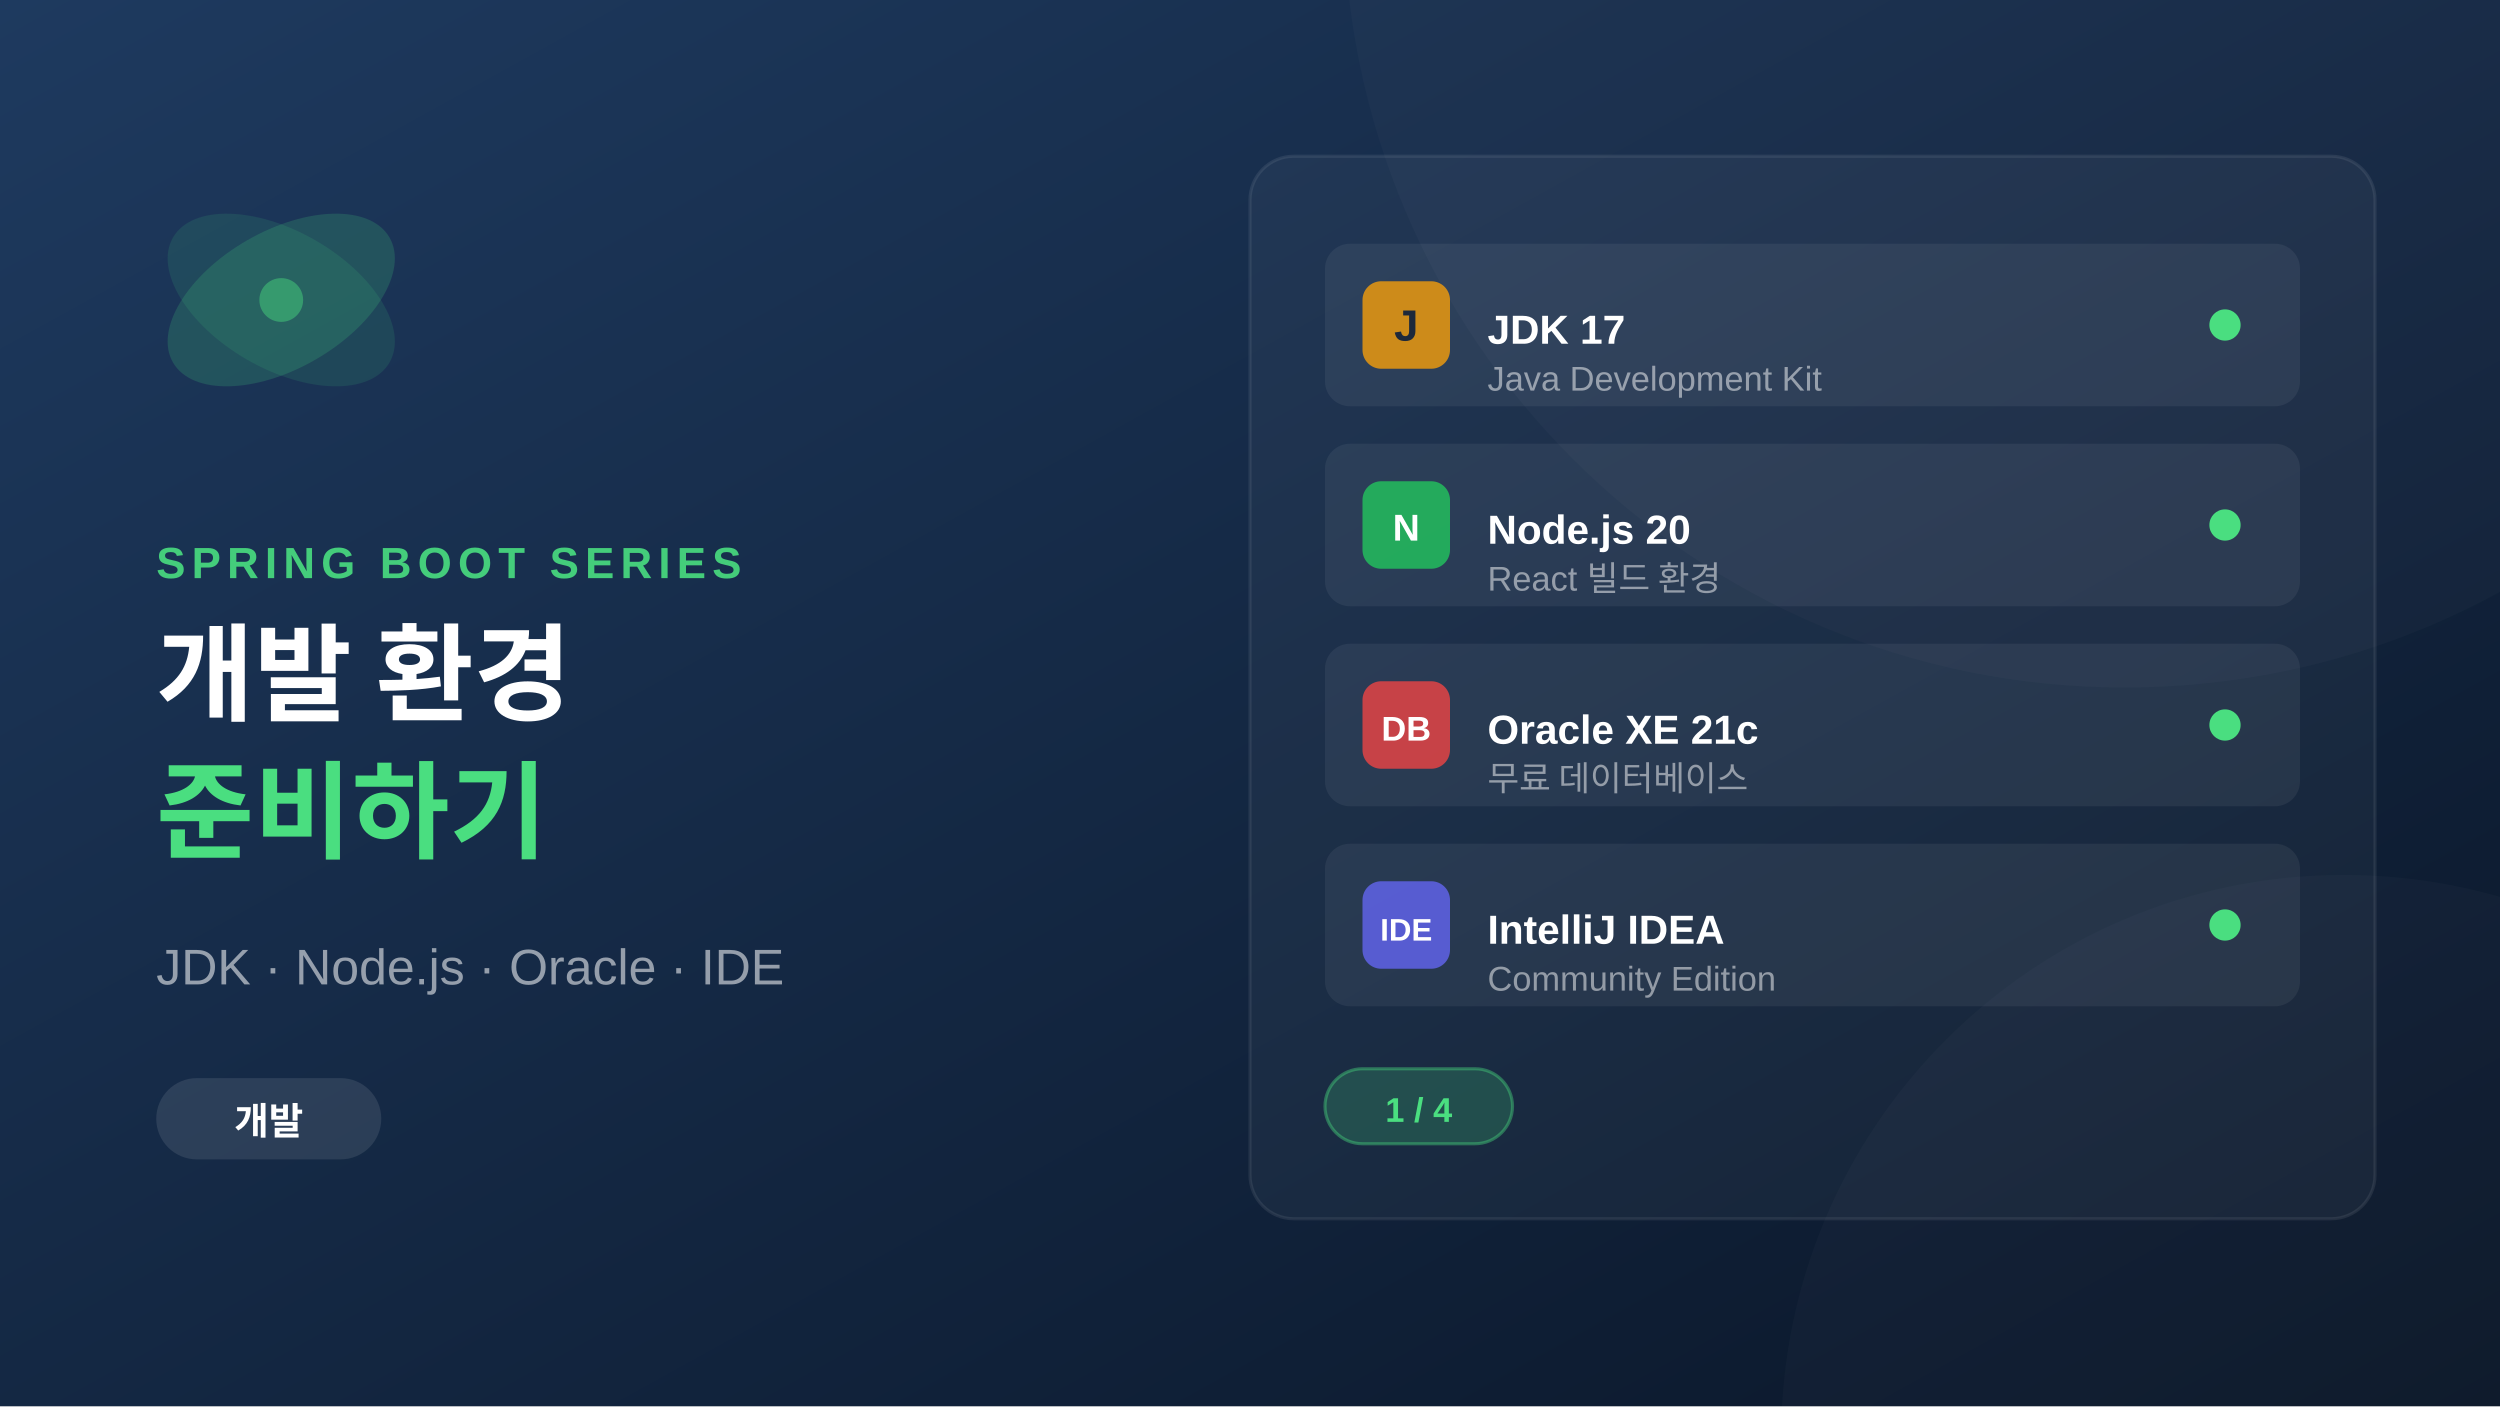
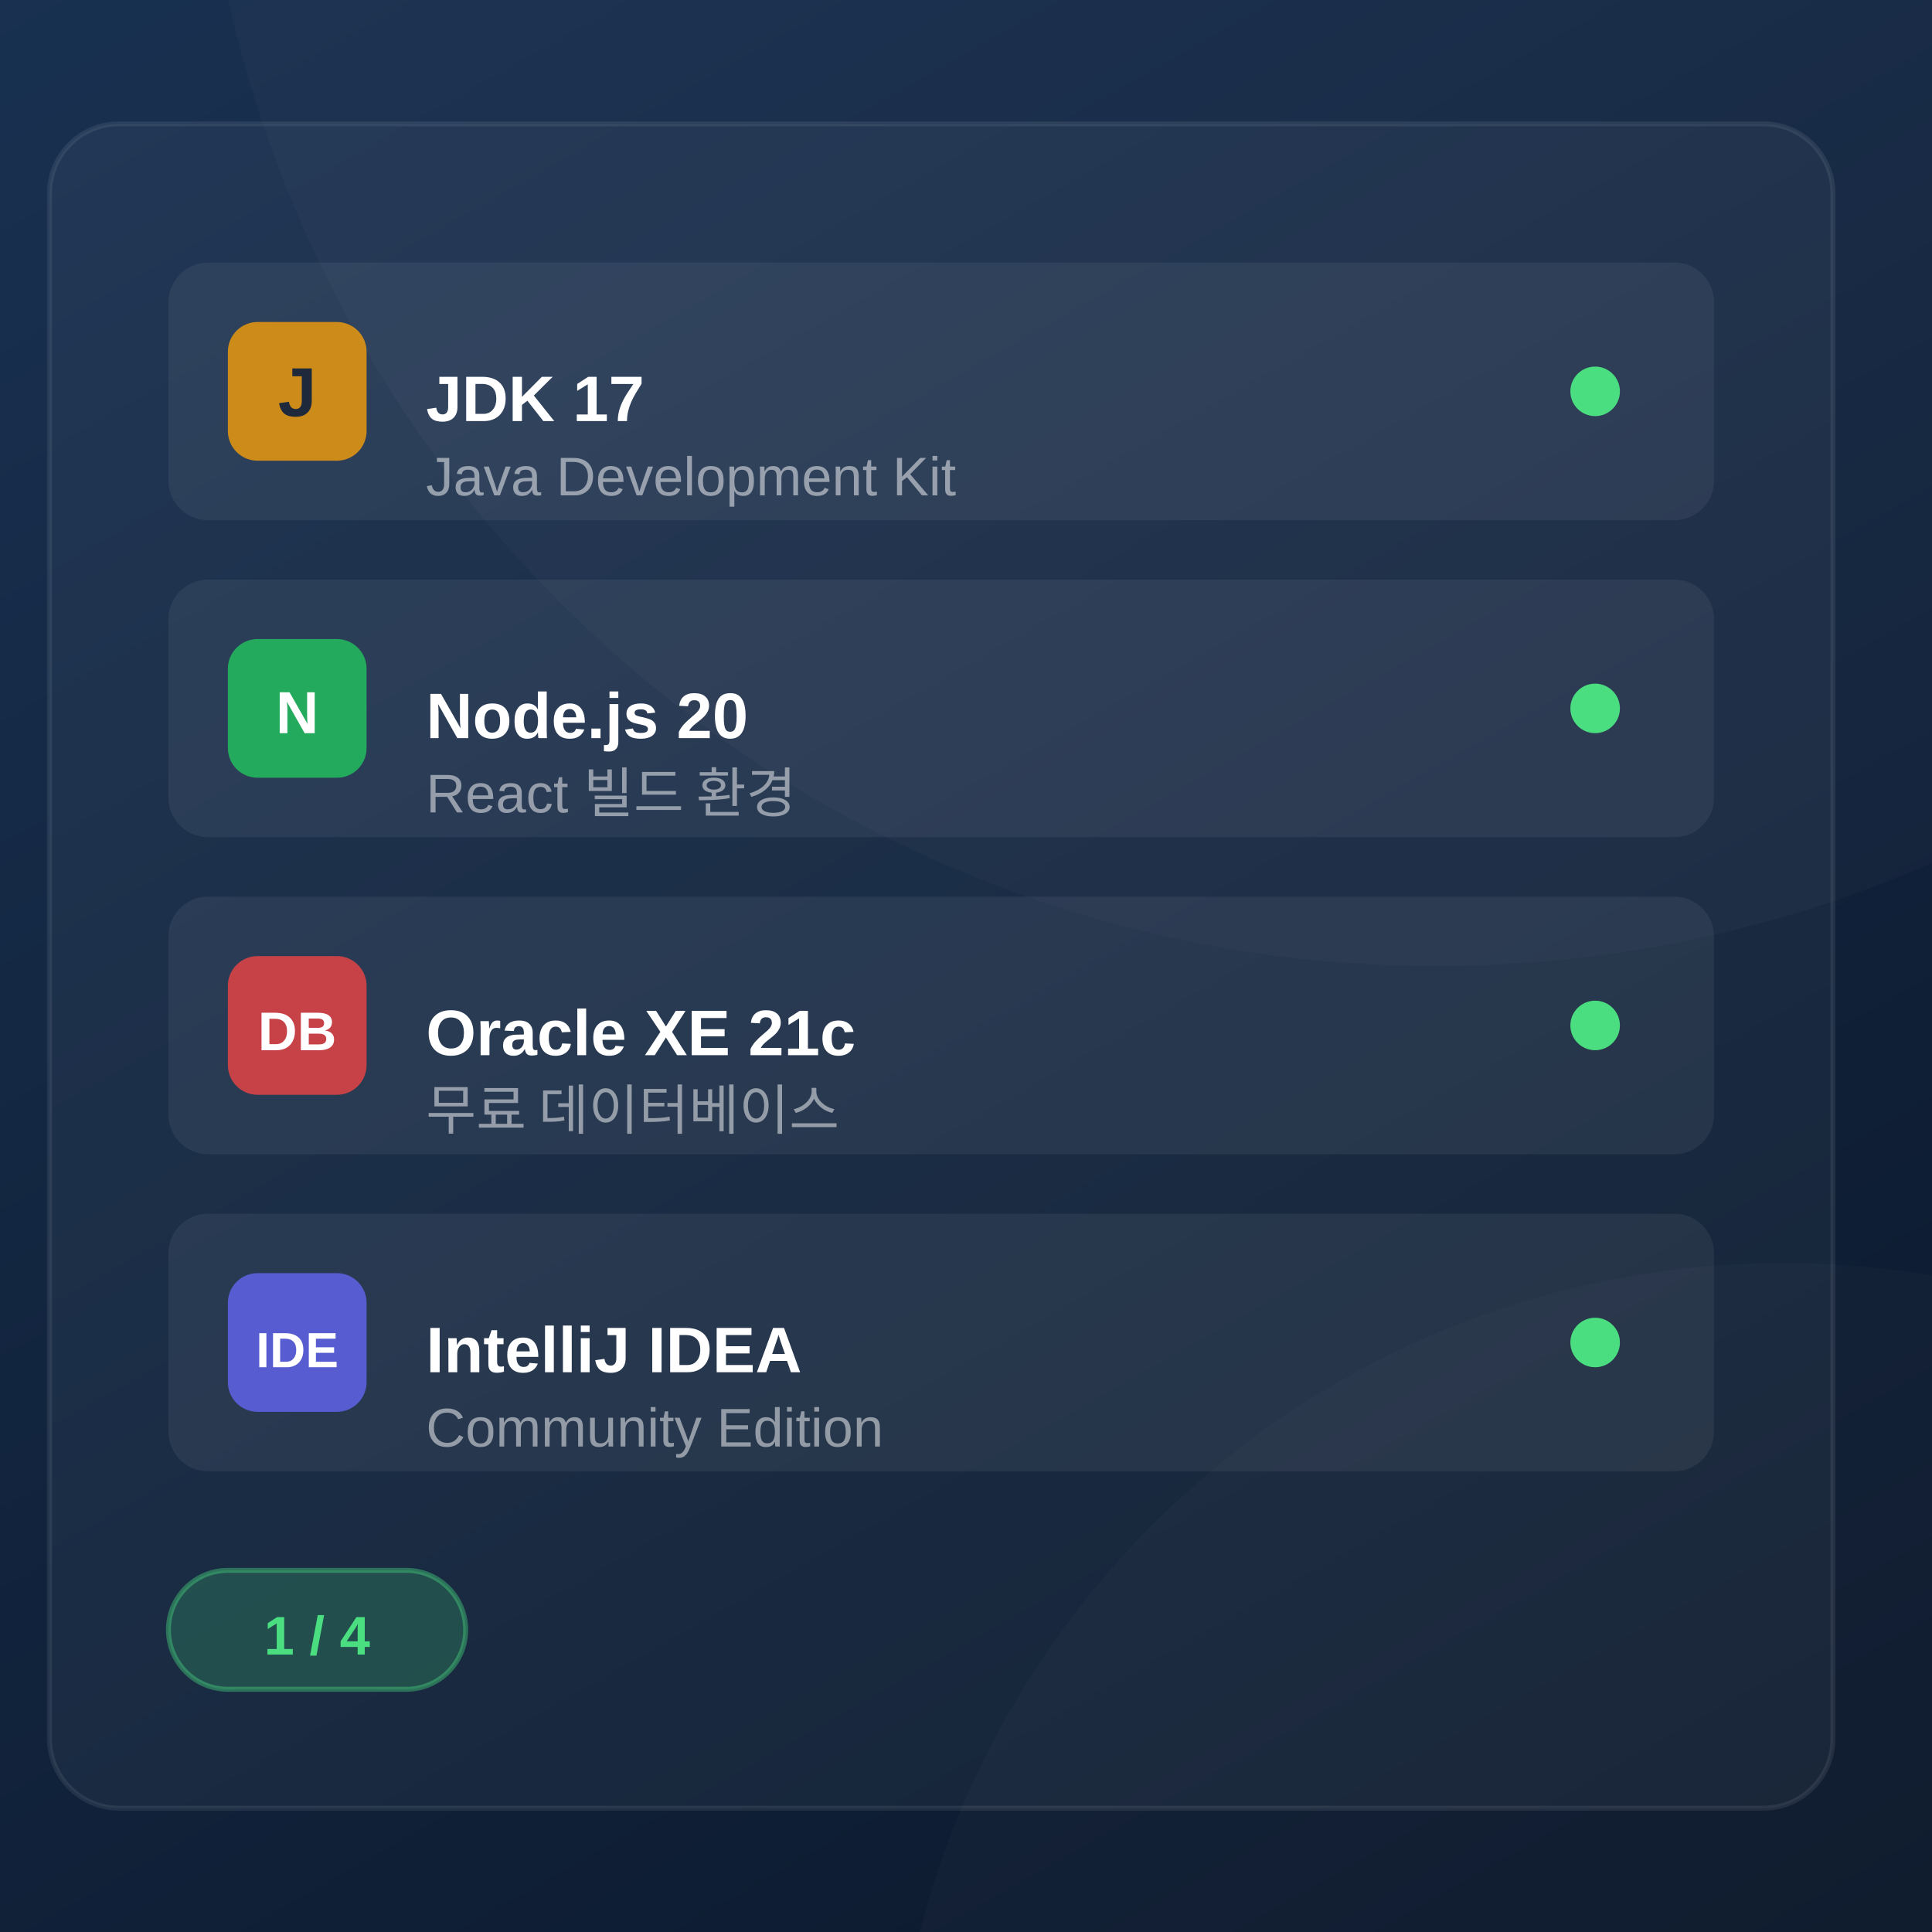
- <svg xmlns="http://www.w3.org/2000/svg" width="800" height="450" viewBox="0 0 800 450">
+ <svg xmlns="http://www.w3.org/2000/svg" width="390" height="390" viewBox="390 25 390 390">
  <defs>
    <linearGradient id="bg" x1="0%" y1="0%" x2="100%" y2="100%">
      <stop offset="0%" style="stop-color:#1e3a5f" />
      <stop offset="100%" style="stop-color:#0a1628" />
    </linearGradient>
    <linearGradient id="green" x1="0%" y1="0%" x2="100%" y2="100%">
      <stop offset="0%" style="stop-color:#4ade80" />
      <stop offset="100%" style="stop-color:#22c55e" />
    </linearGradient>
  </defs>
  <rect width="800" height="450" fill="url(#bg)" />
  <circle cx="680" cy="-30" r="250" fill="white" fill-opacity="0.02" />
  <circle cx="750" cy="460" r="180" fill="white" fill-opacity="0.02" />
  <g transform="translate(400, 50)">
    <rect width="360" height="340" rx="14" fill="white" fill-opacity="0.04" stroke="white" stroke-opacity="0.08" stroke-width="1" />
    <rect x="24" y="28" width="312" height="52" rx="8" fill="white" fill-opacity="0.06" />
    <rect x="36" y="40" width="28" height="28" rx="6" fill="#f59e0b" fill-opacity="0.8" />
    <text x="50" y="59" font-family="Arial" font-size="14" font-weight="800" fill="#1e293b" text-anchor="middle">J</text>
    <text x="76" y="60" font-family="'Segoe UI', Arial" font-size="13" font-weight="700" fill="white">JDK 17</text>
    <text x="76" y="75" font-family="'Segoe UI', Arial" font-size="11" fill="white" fill-opacity="0.5">Java Development Kit</text>
    <circle cx="312" cy="54" r="5" fill="#4ade80" />
    <rect x="24" y="92" width="312" height="52" rx="8" fill="white" fill-opacity="0.06" />
    <rect x="36" y="104" width="28" height="28" rx="6" fill="#22c55e" fill-opacity="0.8" />
    <text x="50" y="123" font-family="Arial" font-size="12" font-weight="800" fill="white" text-anchor="middle">N</text>
    <text x="76" y="124" font-family="'Segoe UI', Arial" font-size="13" font-weight="700" fill="white">Node.js 20</text>
    <text x="76" y="139" font-family="'Segoe UI', Arial" font-size="11" fill="white" fill-opacity="0.5">React 빌드 환경</text>
    <circle cx="312" cy="118" r="5" fill="#4ade80" />
    <rect x="24" y="156" width="312" height="52" rx="8" fill="white" fill-opacity="0.06" />
    <rect x="36" y="168" width="28" height="28" rx="6" fill="#ef4444" fill-opacity="0.8" />
    <text x="50" y="187" font-family="Arial" font-size="11" font-weight="800" fill="white" text-anchor="middle">DB</text>
    <text x="76" y="188" font-family="'Segoe UI', Arial" font-size="13" font-weight="700" fill="white">Oracle XE 21c</text>
    <text x="76" y="203" font-family="'Segoe UI', Arial" font-size="11" fill="white" fill-opacity="0.5">무료 데이터베이스</text>
    <circle cx="312" cy="182" r="5" fill="#4ade80" />
    <rect x="24" y="220" width="312" height="52" rx="8" fill="white" fill-opacity="0.06" />
    <rect x="36" y="232" width="28" height="28" rx="6" fill="#6366f1" fill-opacity="0.8" />
    <text x="50" y="251" font-family="Arial" font-size="10" font-weight="800" fill="white" text-anchor="middle">IDE</text>
    <text x="76" y="252" font-family="'Segoe UI', Arial" font-size="13" font-weight="700" fill="white">IntelliJ IDEA</text>
    <text x="76" y="267" font-family="'Segoe UI', Arial" font-size="11" fill="white" fill-opacity="0.5">Community Edition</text>
    <circle cx="312" cy="246" r="5" fill="#4ade80" />
    <rect x="24" y="292" width="60" height="24" rx="12" fill="#4ade80" fill-opacity="0.2" stroke="#4ade80" stroke-opacity="0.4" stroke-width="1" />
    <text x="54" y="309" font-family="'Segoe UI', Arial" font-size="11" font-weight="700" fill="#4ade80" text-anchor="middle">1 / 4</text>
  </g>
  <g transform="translate(46, 52)">
    <ellipse cx="44" cy="44" rx="40" ry="22" fill="#4ade80" fill-opacity="0.18" transform="rotate(-30, 44, 44)" />
    <ellipse cx="44" cy="44" rx="40" ry="22" fill="#4ade80" fill-opacity="0.12" transform="rotate(30, 44, 44)" />
    <circle cx="44" cy="44" r="7" fill="#4ade80" fill-opacity="0.45" />
  </g>
  <text x="50" y="185" font-family="'Segoe UI', Arial, sans-serif" font-size="14" font-weight="600" fill="#4ade80" fill-opacity="0.9" letter-spacing="2">SPRING BOOT SERIES</text>
  <text x="50" y="228" font-family="'Segoe UI', Arial, sans-serif" font-size="34" font-weight="800" fill="white">개발 환경</text>
  <text x="50" y="272" font-family="'Segoe UI', Arial, sans-serif" font-size="34" font-weight="800" fill="#4ade80">준비하기</text>
  <text x="50" y="315" font-family="'Segoe UI', Arial, sans-serif" font-size="16" fill="white" fill-opacity="0.55">JDK · Node.js · Oracle · IDE</text>
  <rect x="50" y="345" width="72" height="26" rx="13" fill="white" fill-opacity="0.1" />
  <text x="86" y="363" font-family="'Segoe UI', Arial, sans-serif" font-size="12" font-weight="600" fill="white" text-anchor="middle">개발</text>
</svg>
